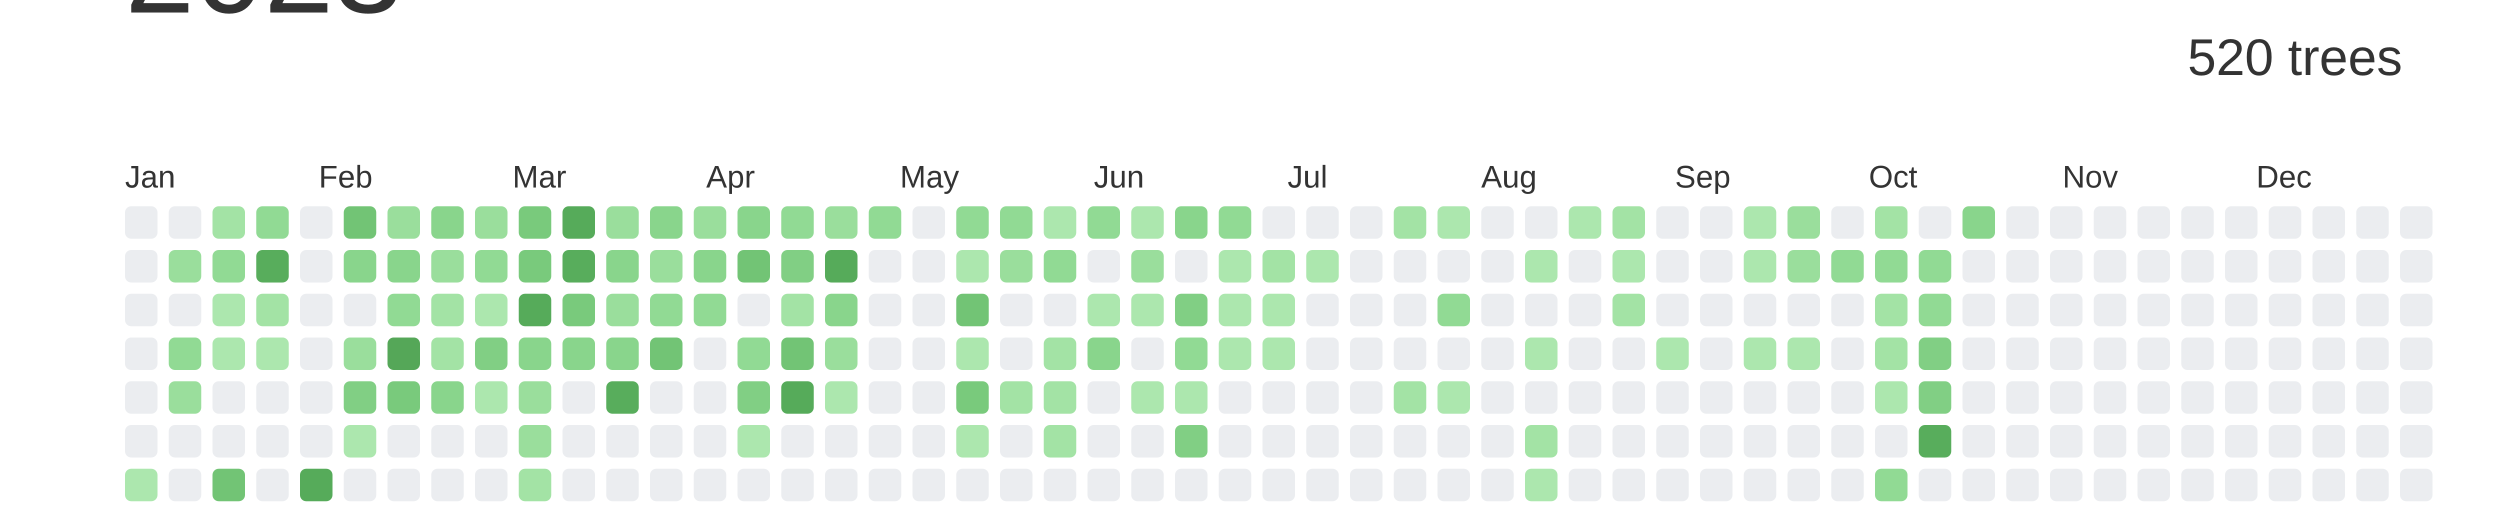
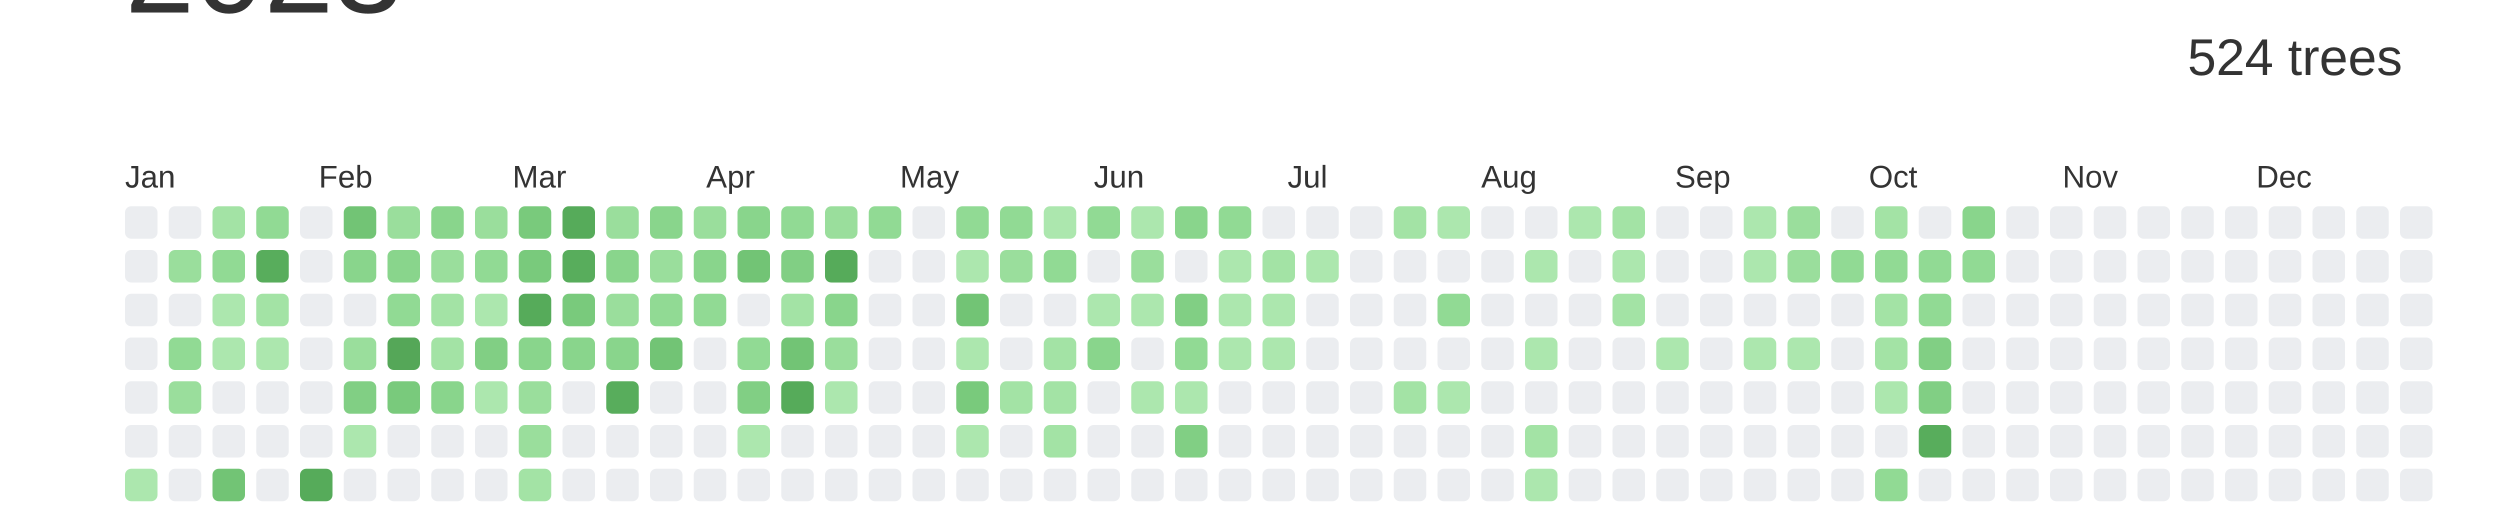
<svg xmlns="http://www.w3.org/2000/svg" baseProfile="full" height="42mm" version="1.1" viewBox="0,0,200,42" width="200mm">
  <defs />
  <rect fill="#ffffff" height="42" width="200" x="0" y="0" />
  <text alignment-baseline="hanging" fill="#333333" style="font-size:10.0px; font-family:Arial;" x="10" y="1">2023</text>
-   <text alignment-baseline="hanging" fill="#333333" style="font-size:4.125px; font-family:Arial;" x="175" y="6">520 trees</text>
+   <text alignment-baseline="hanging" fill="#333333" style="font-size:4.125px; font-family:Arial;" x="175" y="6">524 trees</text>
  <text fill="#333333" style="font-size:2.5px; font-family:Arial" x="10.0" y="15">Jan</text>
  <text fill="#333333" style="font-size:2.5px; font-family:Arial" x="25.5" y="15">Feb</text>
  <text fill="#333333" style="font-size:2.5px; font-family:Arial" x="41.0" y="15">Mar</text>
  <text fill="#333333" style="font-size:2.5px; font-family:Arial" x="56.5" y="15">Apr</text>
  <text fill="#333333" style="font-size:2.5px; font-family:Arial" x="72.0" y="15">May</text>
  <text fill="#333333" style="font-size:2.5px; font-family:Arial" x="87.5" y="15">Jun</text>
  <text fill="#333333" style="font-size:2.5px; font-family:Arial" x="103.0" y="15">Jul</text>
  <text fill="#333333" style="font-size:2.5px; font-family:Arial" x="118.5" y="15">Aug</text>
  <text fill="#333333" style="font-size:2.5px; font-family:Arial" x="134.0" y="15">Sep</text>
  <text fill="#333333" style="font-size:2.5px; font-family:Arial" x="149.5" y="15">Oct</text>
  <text fill="#333333" style="font-size:2.5px; font-family:Arial" x="165.0" y="15">Nov</text>
  <text fill="#333333" style="font-size:2.5px; font-family:Arial" x="180.5" y="15">Dec</text>
  <rect fill="#EBEDF0" height="2.6" rx="0.5" ry="0.5" width="2.6" x="10.0" y="16.5" />
  <rect fill="#EBEDF0" height="2.6" rx="0.5" ry="0.5" width="2.6" x="10.0" y="20.0" />
  <rect fill="#EBEDF0" height="2.6" rx="0.5" ry="0.5" width="2.6" x="10.0" y="23.5" />
  <rect fill="#EBEDF0" height="2.6" rx="0.5" ry="0.5" width="2.6" x="10.0" y="27.0" />
  <rect fill="#EBEDF0" height="2.6" rx="0.5" ry="0.5" width="2.6" x="10.0" y="30.5" />
  <rect fill="#EBEDF0" height="2.6" rx="0.5" ry="0.5" width="2.6" x="10.0" y="34.0" />
  <rect fill="#ace7ae" height="2.6" rx="0.5" ry="0.5" width="2.6" x="10.0" y="37.5" />
  <rect fill="#EBEDF0" height="2.6" rx="0.5" ry="0.5" width="2.6" x="13.5" y="16.5" />
  <rect fill="#9ade9c" height="2.6" rx="0.5" ry="0.5" width="2.6" x="13.5" y="20.0" />
  <rect fill="#EBEDF0" height="2.6" rx="0.5" ry="0.5" width="2.6" x="13.5" y="23.5" />
  <rect fill="#91da94" height="2.6" rx="0.5" ry="0.5" width="2.6" x="13.5" y="27.0" />
  <rect fill="#9ade9c" height="2.6" rx="0.5" ry="0.5" width="2.6" x="13.5" y="30.5" />
  <rect fill="#EBEDF0" height="2.6" rx="0.5" ry="0.5" width="2.6" x="13.5" y="34.0" />
  <rect fill="#EBEDF0" height="2.6" rx="0.5" ry="0.5" width="2.6" x="13.5" y="37.5" />
  <rect fill="#a3e3a5" height="2.6" rx="0.5" ry="0.5" width="2.6" x="17.0" y="16.5" />
  <rect fill="#91da94" height="2.6" rx="0.5" ry="0.5" width="2.6" x="17.0" y="20.0" />
  <rect fill="#ace7ae" height="2.6" rx="0.5" ry="0.5" width="2.6" x="17.0" y="23.5" />
  <rect fill="#ace7ae" height="2.6" rx="0.5" ry="0.5" width="2.6" x="17.0" y="27.0" />
  <rect fill="#EBEDF0" height="2.6" rx="0.5" ry="0.5" width="2.6" x="17.0" y="30.5" />
  <rect fill="#EBEDF0" height="2.6" rx="0.5" ry="0.5" width="2.6" x="17.0" y="34.0" />
  <rect fill="#72c475" height="2.6" rx="0.5" ry="0.5" width="2.6" x="17.0" y="37.5" />
  <rect fill="#91da94" height="2.6" rx="0.5" ry="0.5" width="2.6" x="20.5" y="16.5" />
  <rect fill="#58ad5c" height="2.6" rx="0.5" ry="0.5" width="2.6" x="20.5" y="20.0" />
  <rect fill="#a3e3a5" height="2.6" rx="0.5" ry="0.5" width="2.6" x="20.5" y="23.5" />
  <rect fill="#ace7ae" height="2.6" rx="0.5" ry="0.5" width="2.6" x="20.5" y="27.0" />
  <rect fill="#EBEDF0" height="2.6" rx="0.5" ry="0.5" width="2.6" x="20.5" y="30.5" />
  <rect fill="#EBEDF0" height="2.6" rx="0.5" ry="0.5" width="2.6" x="20.5" y="34.0" />
  <rect fill="#EBEDF0" height="2.6" rx="0.5" ry="0.5" width="2.6" x="20.5" y="37.5" />
  <rect fill="#EBEDF0" height="2.6" rx="0.5" ry="0.5" width="2.6" x="24.0" y="16.5" />
  <rect fill="#EBEDF0" height="2.6" rx="0.5" ry="0.5" width="2.6" x="24.0" y="20.0" />
  <rect fill="#EBEDF0" height="2.6" rx="0.5" ry="0.5" width="2.6" x="24.0" y="23.5" />
  <rect fill="#EBEDF0" height="2.6" rx="0.5" ry="0.5" width="2.6" x="24.0" y="27.0" />
  <rect fill="#EBEDF0" height="2.6" rx="0.5" ry="0.5" width="2.6" x="24.0" y="30.5" />
  <rect fill="#EBEDF0" height="2.6" rx="0.5" ry="0.5" width="2.6" x="24.0" y="34.0" />
  <rect fill="#56ab5a" height="2.6" rx="0.5" ry="0.5" width="2.6" x="24.0" y="37.5" />
  <rect fill="#72c475" height="2.6" rx="0.5" ry="0.5" width="2.6" x="27.5" y="16.5" />
  <rect fill="#89d58c" height="2.6" rx="0.5" ry="0.5" width="2.6" x="27.5" y="20.0" />
  <rect fill="#EBEDF0" height="2.6" rx="0.5" ry="0.5" width="2.6" x="27.5" y="23.5" />
  <rect fill="#9ade9c" height="2.6" rx="0.5" ry="0.5" width="2.6" x="27.5" y="27.0" />
  <rect fill="#81cf84" height="2.6" rx="0.5" ry="0.5" width="2.6" x="27.5" y="30.5" />
  <rect fill="#ace7ae" height="2.6" rx="0.5" ry="0.5" width="2.6" x="27.5" y="34.0" />
  <rect fill="#EBEDF0" height="2.6" rx="0.5" ry="0.5" width="2.6" x="27.5" y="37.5" />
  <rect fill="#9ade9c" height="2.6" rx="0.5" ry="0.5" width="2.6" x="31.0" y="16.5" />
  <rect fill="#89d58c" height="2.6" rx="0.5" ry="0.5" width="2.6" x="31.0" y="20.0" />
  <rect fill="#91da94" height="2.6" rx="0.5" ry="0.5" width="2.6" x="31.0" y="23.5" />
  <rect fill="#55a758" height="2.6" rx="0.5" ry="0.5" width="2.6" x="31.0" y="27.0" />
  <rect fill="#79ca7c" height="2.6" rx="0.5" ry="0.5" width="2.6" x="31.0" y="30.5" />
  <rect fill="#EBEDF0" height="2.6" rx="0.5" ry="0.5" width="2.6" x="31.0" y="34.0" />
  <rect fill="#EBEDF0" height="2.6" rx="0.5" ry="0.5" width="2.6" x="31.0" y="37.5" />
  <rect fill="#89d58c" height="2.6" rx="0.5" ry="0.5" width="2.6" x="34.5" y="16.5" />
  <rect fill="#9ade9c" height="2.6" rx="0.5" ry="0.5" width="2.6" x="34.5" y="20.0" />
  <rect fill="#a3e3a5" height="2.6" rx="0.5" ry="0.5" width="2.6" x="34.5" y="23.5" />
  <rect fill="#a3e3a5" height="2.6" rx="0.5" ry="0.5" width="2.6" x="34.5" y="27.0" />
  <rect fill="#89d58c" height="2.6" rx="0.5" ry="0.5" width="2.6" x="34.5" y="30.5" />
  <rect fill="#EBEDF0" height="2.6" rx="0.5" ry="0.5" width="2.6" x="34.5" y="34.0" />
  <rect fill="#EBEDF0" height="2.6" rx="0.5" ry="0.5" width="2.6" x="34.5" y="37.5" />
  <rect fill="#9ade9c" height="2.6" rx="0.5" ry="0.5" width="2.6" x="38.0" y="16.5" />
  <rect fill="#91da94" height="2.6" rx="0.5" ry="0.5" width="2.6" x="38.0" y="20.0" />
  <rect fill="#ace7ae" height="2.6" rx="0.5" ry="0.5" width="2.6" x="38.0" y="23.5" />
  <rect fill="#81cf84" height="2.6" rx="0.5" ry="0.5" width="2.6" x="38.0" y="27.0" />
  <rect fill="#ace7ae" height="2.6" rx="0.5" ry="0.5" width="2.6" x="38.0" y="30.5" />
  <rect fill="#EBEDF0" height="2.6" rx="0.5" ry="0.5" width="2.6" x="38.0" y="34.0" />
  <rect fill="#EBEDF0" height="2.6" rx="0.5" ry="0.5" width="2.6" x="38.0" y="37.5" />
  <rect fill="#79ca7c" height="2.6" rx="0.5" ry="0.5" width="2.6" x="41.5" y="16.5" />
  <rect fill="#79ca7c" height="2.6" rx="0.5" ry="0.5" width="2.6" x="41.5" y="20.0" />
  <rect fill="#56ab5a" height="2.6" rx="0.5" ry="0.5" width="2.6" x="41.5" y="23.5" />
  <rect fill="#89d58c" height="2.6" rx="0.5" ry="0.5" width="2.6" x="41.5" y="27.0" />
  <rect fill="#9ade9c" height="2.6" rx="0.5" ry="0.5" width="2.6" x="41.5" y="30.5" />
  <rect fill="#9ade9c" height="2.6" rx="0.5" ry="0.5" width="2.6" x="41.5" y="34.0" />
  <rect fill="#a3e3a5" height="2.6" rx="0.5" ry="0.5" width="2.6" x="41.5" y="37.5" />
  <rect fill="#56ab5a" height="2.6" rx="0.5" ry="0.5" width="2.6" x="45.0" y="16.5" />
  <rect fill="#58ad5c" height="2.6" rx="0.5" ry="0.5" width="2.6" x="45.0" y="20.0" />
  <rect fill="#79ca7c" height="2.6" rx="0.5" ry="0.5" width="2.6" x="45.0" y="23.5" />
  <rect fill="#89d58c" height="2.6" rx="0.5" ry="0.5" width="2.6" x="45.0" y="27.0" />
  <rect fill="#EBEDF0" height="2.6" rx="0.5" ry="0.5" width="2.6" x="45.0" y="30.5" />
  <rect fill="#EBEDF0" height="2.6" rx="0.5" ry="0.5" width="2.6" x="45.0" y="34.0" />
  <rect fill="#EBEDF0" height="2.6" rx="0.5" ry="0.5" width="2.6" x="45.0" y="37.5" />
  <rect fill="#9ade9c" height="2.6" rx="0.5" ry="0.5" width="2.6" x="48.5" y="16.5" />
  <rect fill="#89d58c" height="2.6" rx="0.5" ry="0.5" width="2.6" x="48.5" y="20.0" />
  <rect fill="#9ade9c" height="2.6" rx="0.5" ry="0.5" width="2.6" x="48.5" y="23.5" />
  <rect fill="#89d58c" height="2.6" rx="0.5" ry="0.5" width="2.6" x="48.5" y="27.0" />
  <rect fill="#58ad5c" height="2.6" rx="0.5" ry="0.5" width="2.6" x="48.5" y="30.5" />
  <rect fill="#EBEDF0" height="2.6" rx="0.5" ry="0.5" width="2.6" x="48.5" y="34.0" />
  <rect fill="#EBEDF0" height="2.6" rx="0.5" ry="0.5" width="2.6" x="48.5" y="37.5" />
  <rect fill="#89d58c" height="2.6" rx="0.5" ry="0.5" width="2.6" x="52.0" y="16.5" />
  <rect fill="#9ade9c" height="2.6" rx="0.5" ry="0.5" width="2.6" x="52.0" y="20.0" />
  <rect fill="#91da94" height="2.6" rx="0.5" ry="0.5" width="2.6" x="52.0" y="23.5" />
  <rect fill="#72c475" height="2.6" rx="0.5" ry="0.5" width="2.6" x="52.0" y="27.0" />
  <rect fill="#EBEDF0" height="2.6" rx="0.5" ry="0.5" width="2.6" x="52.0" y="30.5" />
  <rect fill="#EBEDF0" height="2.6" rx="0.5" ry="0.5" width="2.6" x="52.0" y="34.0" />
  <rect fill="#EBEDF0" height="2.6" rx="0.5" ry="0.5" width="2.6" x="52.0" y="37.5" />
  <rect fill="#9ade9c" height="2.6" rx="0.5" ry="0.5" width="2.6" x="55.5" y="16.5" />
  <rect fill="#89d58c" height="2.6" rx="0.5" ry="0.5" width="2.6" x="55.5" y="20.0" />
  <rect fill="#91da94" height="2.6" rx="0.5" ry="0.5" width="2.6" x="55.5" y="23.5" />
  <rect fill="#EBEDF0" height="2.6" rx="0.5" ry="0.5" width="2.6" x="55.5" y="27.0" />
  <rect fill="#EBEDF0" height="2.6" rx="0.5" ry="0.5" width="2.6" x="55.5" y="30.5" />
  <rect fill="#EBEDF0" height="2.6" rx="0.5" ry="0.5" width="2.6" x="55.5" y="34.0" />
  <rect fill="#EBEDF0" height="2.6" rx="0.5" ry="0.5" width="2.6" x="55.5" y="37.5" />
  <rect fill="#89d58c" height="2.6" rx="0.5" ry="0.5" width="2.6" x="59.0" y="16.5" />
  <rect fill="#72c475" height="2.6" rx="0.5" ry="0.5" width="2.6" x="59.0" y="20.0" />
  <rect fill="#EBEDF0" height="2.6" rx="0.5" ry="0.5" width="2.6" x="59.0" y="23.5" />
  <rect fill="#91da94" height="2.6" rx="0.5" ry="0.5" width="2.6" x="59.0" y="27.0" />
  <rect fill="#81cf84" height="2.6" rx="0.5" ry="0.5" width="2.6" x="59.0" y="30.5" />
  <rect fill="#ace7ae" height="2.6" rx="0.5" ry="0.5" width="2.6" x="59.0" y="34.0" />
  <rect fill="#EBEDF0" height="2.6" rx="0.5" ry="0.5" width="2.6" x="59.0" y="37.5" />
  <rect fill="#91da94" height="2.6" rx="0.5" ry="0.5" width="2.6" x="62.5" y="16.5" />
  <rect fill="#81cf84" height="2.6" rx="0.5" ry="0.5" width="2.6" x="62.5" y="20.0" />
  <rect fill="#a3e3a5" height="2.6" rx="0.5" ry="0.5" width="2.6" x="62.5" y="23.5" />
  <rect fill="#72c475" height="2.6" rx="0.5" ry="0.5" width="2.6" x="62.5" y="27.0" />
  <rect fill="#56ab5a" height="2.6" rx="0.5" ry="0.5" width="2.6" x="62.5" y="30.5" />
  <rect fill="#EBEDF0" height="2.6" rx="0.5" ry="0.5" width="2.6" x="62.5" y="34.0" />
  <rect fill="#EBEDF0" height="2.6" rx="0.5" ry="0.5" width="2.6" x="62.5" y="37.5" />
  <rect fill="#9ade9c" height="2.6" rx="0.5" ry="0.5" width="2.6" x="66.0" y="16.5" />
  <rect fill="#56ab5a" height="2.6" rx="0.5" ry="0.5" width="2.6" x="66.0" y="20.0" />
  <rect fill="#89d58c" height="2.6" rx="0.5" ry="0.5" width="2.6" x="66.0" y="23.5" />
  <rect fill="#9ade9c" height="2.6" rx="0.5" ry="0.5" width="2.6" x="66.0" y="27.0" />
  <rect fill="#ace7ae" height="2.6" rx="0.5" ry="0.5" width="2.6" x="66.0" y="30.5" />
  <rect fill="#EBEDF0" height="2.6" rx="0.5" ry="0.5" width="2.6" x="66.0" y="34.0" />
  <rect fill="#EBEDF0" height="2.6" rx="0.5" ry="0.5" width="2.6" x="66.0" y="37.5" />
  <rect fill="#91da94" height="2.6" rx="0.5" ry="0.5" width="2.6" x="69.5" y="16.5" />
  <rect fill="#EBEDF0" height="2.6" rx="0.5" ry="0.5" width="2.6" x="69.5" y="20.0" />
  <rect fill="#EBEDF0" height="2.6" rx="0.5" ry="0.5" width="2.6" x="69.5" y="23.5" />
  <rect fill="#EBEDF0" height="2.6" rx="0.5" ry="0.5" width="2.6" x="69.5" y="27.0" />
  <rect fill="#EBEDF0" height="2.6" rx="0.5" ry="0.5" width="2.6" x="69.5" y="30.5" />
  <rect fill="#EBEDF0" height="2.6" rx="0.5" ry="0.5" width="2.6" x="69.5" y="34.0" />
  <rect fill="#EBEDF0" height="2.6" rx="0.5" ry="0.5" width="2.6" x="69.5" y="37.5" />
  <rect fill="#EBEDF0" height="2.6" rx="0.5" ry="0.5" width="2.6" x="73.0" y="16.5" />
  <rect fill="#EBEDF0" height="2.6" rx="0.5" ry="0.5" width="2.6" x="73.0" y="20.0" />
  <rect fill="#EBEDF0" height="2.6" rx="0.5" ry="0.5" width="2.6" x="73.0" y="23.5" />
  <rect fill="#EBEDF0" height="2.6" rx="0.5" ry="0.5" width="2.6" x="73.0" y="27.0" />
  <rect fill="#EBEDF0" height="2.6" rx="0.5" ry="0.5" width="2.6" x="73.0" y="30.5" />
  <rect fill="#EBEDF0" height="2.6" rx="0.5" ry="0.5" width="2.6" x="73.0" y="34.0" />
  <rect fill="#EBEDF0" height="2.6" rx="0.5" ry="0.5" width="2.6" x="73.0" y="37.5" />
  <rect fill="#91da94" height="2.6" rx="0.5" ry="0.5" width="2.6" x="76.5" y="16.5" />
  <rect fill="#ace7ae" height="2.6" rx="0.5" ry="0.5" width="2.6" x="76.5" y="20.0" />
  <rect fill="#72c475" height="2.6" rx="0.5" ry="0.5" width="2.6" x="76.5" y="23.5" />
  <rect fill="#ace7ae" height="2.6" rx="0.5" ry="0.5" width="2.6" x="76.5" y="27.0" />
  <rect fill="#79ca7c" height="2.6" rx="0.5" ry="0.5" width="2.6" x="76.5" y="30.5" />
  <rect fill="#ace7ae" height="2.6" rx="0.5" ry="0.5" width="2.6" x="76.5" y="34.0" />
  <rect fill="#EBEDF0" height="2.6" rx="0.5" ry="0.5" width="2.6" x="76.5" y="37.5" />
  <rect fill="#91da94" height="2.6" rx="0.5" ry="0.5" width="2.6" x="80.0" y="16.5" />
  <rect fill="#9ade9c" height="2.6" rx="0.5" ry="0.5" width="2.6" x="80.0" y="20.0" />
  <rect fill="#EBEDF0" height="2.6" rx="0.5" ry="0.5" width="2.6" x="80.0" y="23.5" />
  <rect fill="#EBEDF0" height="2.6" rx="0.5" ry="0.5" width="2.6" x="80.0" y="27.0" />
  <rect fill="#a3e3a5" height="2.6" rx="0.5" ry="0.5" width="2.6" x="80.0" y="30.5" />
  <rect fill="#EBEDF0" height="2.6" rx="0.5" ry="0.5" width="2.6" x="80.0" y="34.0" />
  <rect fill="#EBEDF0" height="2.6" rx="0.5" ry="0.5" width="2.6" x="80.0" y="37.5" />
  <rect fill="#ace7ae" height="2.6" rx="0.5" ry="0.5" width="2.6" x="83.5" y="16.5" />
  <rect fill="#91da94" height="2.6" rx="0.5" ry="0.5" width="2.6" x="83.5" y="20.0" />
  <rect fill="#EBEDF0" height="2.6" rx="0.5" ry="0.5" width="2.6" x="83.5" y="23.5" />
  <rect fill="#a3e3a5" height="2.6" rx="0.5" ry="0.5" width="2.6" x="83.5" y="27.0" />
  <rect fill="#a3e3a5" height="2.6" rx="0.5" ry="0.5" width="2.6" x="83.5" y="30.5" />
  <rect fill="#a3e3a5" height="2.6" rx="0.5" ry="0.5" width="2.6" x="83.5" y="34.0" />
  <rect fill="#EBEDF0" height="2.6" rx="0.5" ry="0.5" width="2.6" x="83.5" y="37.5" />
  <rect fill="#91da94" height="2.6" rx="0.5" ry="0.5" width="2.6" x="87.0" y="16.5" />
  <rect fill="#EBEDF0" height="2.6" rx="0.5" ry="0.5" width="2.6" x="87.0" y="20.0" />
  <rect fill="#ace7ae" height="2.6" rx="0.5" ry="0.5" width="2.6" x="87.0" y="23.5" />
  <rect fill="#89d58c" height="2.6" rx="0.5" ry="0.5" width="2.6" x="87.0" y="27.0" />
  <rect fill="#EBEDF0" height="2.6" rx="0.5" ry="0.5" width="2.6" x="87.0" y="30.5" />
  <rect fill="#EBEDF0" height="2.6" rx="0.5" ry="0.5" width="2.6" x="87.0" y="34.0" />
  <rect fill="#EBEDF0" height="2.6" rx="0.5" ry="0.5" width="2.6" x="87.0" y="37.5" />
  <rect fill="#ace7ae" height="2.6" rx="0.5" ry="0.5" width="2.6" x="90.5" y="16.5" />
  <rect fill="#9ade9c" height="2.6" rx="0.5" ry="0.5" width="2.6" x="90.5" y="20.0" />
  <rect fill="#ace7ae" height="2.6" rx="0.5" ry="0.5" width="2.6" x="90.5" y="23.5" />
  <rect fill="#EBEDF0" height="2.6" rx="0.5" ry="0.5" width="2.6" x="90.5" y="27.0" />
  <rect fill="#ace7ae" height="2.6" rx="0.5" ry="0.5" width="2.6" x="90.5" y="30.5" />
  <rect fill="#EBEDF0" height="2.6" rx="0.5" ry="0.5" width="2.6" x="90.5" y="34.0" />
  <rect fill="#EBEDF0" height="2.6" rx="0.5" ry="0.5" width="2.6" x="90.5" y="37.5" />
  <rect fill="#89d58c" height="2.6" rx="0.5" ry="0.5" width="2.6" x="94.0" y="16.5" />
  <rect fill="#EBEDF0" height="2.6" rx="0.5" ry="0.5" width="2.6" x="94.0" y="20.0" />
  <rect fill="#81cf84" height="2.6" rx="0.5" ry="0.5" width="2.6" x="94.0" y="23.5" />
  <rect fill="#91da94" height="2.6" rx="0.5" ry="0.5" width="2.6" x="94.0" y="27.0" />
  <rect fill="#ace7ae" height="2.6" rx="0.5" ry="0.5" width="2.6" x="94.0" y="30.5" />
  <rect fill="#81cf84" height="2.6" rx="0.5" ry="0.5" width="2.6" x="94.0" y="34.0" />
  <rect fill="#EBEDF0" height="2.6" rx="0.5" ry="0.5" width="2.6" x="94.0" y="37.5" />
  <rect fill="#91da94" height="2.6" rx="0.5" ry="0.5" width="2.6" x="97.5" y="16.5" />
  <rect fill="#ace7ae" height="2.6" rx="0.5" ry="0.5" width="2.6" x="97.5" y="20.0" />
  <rect fill="#ace7ae" height="2.6" rx="0.5" ry="0.5" width="2.6" x="97.5" y="23.5" />
  <rect fill="#ace7ae" height="2.6" rx="0.5" ry="0.5" width="2.6" x="97.5" y="27.0" />
  <rect fill="#EBEDF0" height="2.6" rx="0.5" ry="0.5" width="2.6" x="97.5" y="30.5" />
  <rect fill="#EBEDF0" height="2.6" rx="0.5" ry="0.5" width="2.6" x="97.5" y="34.0" />
  <rect fill="#EBEDF0" height="2.6" rx="0.5" ry="0.5" width="2.6" x="97.5" y="37.5" />
  <rect fill="#EBEDF0" height="2.6" rx="0.5" ry="0.5" width="2.6" x="101.0" y="16.5" />
  <rect fill="#a3e3a5" height="2.6" rx="0.5" ry="0.5" width="2.6" x="101.0" y="20.0" />
  <rect fill="#ace7ae" height="2.6" rx="0.5" ry="0.5" width="2.6" x="101.0" y="23.5" />
  <rect fill="#ace7ae" height="2.6" rx="0.5" ry="0.5" width="2.6" x="101.0" y="27.0" />
  <rect fill="#EBEDF0" height="2.6" rx="0.5" ry="0.5" width="2.6" x="101.0" y="30.5" />
  <rect fill="#EBEDF0" height="2.6" rx="0.5" ry="0.5" width="2.6" x="101.0" y="34.0" />
  <rect fill="#EBEDF0" height="2.6" rx="0.5" ry="0.5" width="2.6" x="101.0" y="37.5" />
  <rect fill="#EBEDF0" height="2.6" rx="0.5" ry="0.5" width="2.6" x="104.5" y="16.5" />
  <rect fill="#ace7ae" height="2.6" rx="0.5" ry="0.5" width="2.6" x="104.5" y="20.0" />
  <rect fill="#EBEDF0" height="2.6" rx="0.5" ry="0.5" width="2.6" x="104.5" y="23.5" />
  <rect fill="#EBEDF0" height="2.6" rx="0.5" ry="0.5" width="2.6" x="104.5" y="27.0" />
  <rect fill="#EBEDF0" height="2.6" rx="0.5" ry="0.5" width="2.6" x="104.5" y="30.5" />
  <rect fill="#EBEDF0" height="2.6" rx="0.5" ry="0.5" width="2.6" x="104.5" y="34.0" />
  <rect fill="#EBEDF0" height="2.6" rx="0.5" ry="0.5" width="2.6" x="104.5" y="37.5" />
  <rect fill="#EBEDF0" height="2.6" rx="0.5" ry="0.5" width="2.6" x="108.0" y="16.5" />
  <rect fill="#EBEDF0" height="2.6" rx="0.5" ry="0.5" width="2.6" x="108.0" y="20.0" />
  <rect fill="#EBEDF0" height="2.6" rx="0.5" ry="0.5" width="2.6" x="108.0" y="23.5" />
  <rect fill="#EBEDF0" height="2.6" rx="0.5" ry="0.5" width="2.6" x="108.0" y="27.0" />
  <rect fill="#EBEDF0" height="2.6" rx="0.5" ry="0.5" width="2.6" x="108.0" y="30.5" />
  <rect fill="#EBEDF0" height="2.6" rx="0.5" ry="0.5" width="2.6" x="108.0" y="34.0" />
  <rect fill="#EBEDF0" height="2.6" rx="0.5" ry="0.5" width="2.6" x="108.0" y="37.5" />
  <rect fill="#a3e3a5" height="2.6" rx="0.5" ry="0.5" width="2.6" x="111.5" y="16.5" />
  <rect fill="#EBEDF0" height="2.6" rx="0.5" ry="0.5" width="2.6" x="111.5" y="20.0" />
  <rect fill="#EBEDF0" height="2.6" rx="0.5" ry="0.5" width="2.6" x="111.5" y="23.5" />
  <rect fill="#EBEDF0" height="2.6" rx="0.5" ry="0.5" width="2.6" x="111.5" y="27.0" />
  <rect fill="#a3e3a5" height="2.6" rx="0.5" ry="0.5" width="2.6" x="111.5" y="30.5" />
  <rect fill="#EBEDF0" height="2.6" rx="0.5" ry="0.5" width="2.6" x="111.5" y="34.0" />
  <rect fill="#EBEDF0" height="2.6" rx="0.5" ry="0.5" width="2.6" x="111.5" y="37.5" />
  <rect fill="#ace7ae" height="2.6" rx="0.5" ry="0.5" width="2.6" x="115.0" y="16.5" />
  <rect fill="#EBEDF0" height="2.6" rx="0.5" ry="0.5" width="2.6" x="115.0" y="20.0" />
  <rect fill="#91da94" height="2.6" rx="0.5" ry="0.5" width="2.6" x="115.0" y="23.5" />
  <rect fill="#EBEDF0" height="2.6" rx="0.5" ry="0.5" width="2.6" x="115.0" y="27.0" />
  <rect fill="#ace7ae" height="2.6" rx="0.5" ry="0.5" width="2.6" x="115.0" y="30.5" />
  <rect fill="#EBEDF0" height="2.6" rx="0.5" ry="0.5" width="2.6" x="115.0" y="34.0" />
  <rect fill="#EBEDF0" height="2.6" rx="0.5" ry="0.5" width="2.6" x="115.0" y="37.5" />
  <rect fill="#EBEDF0" height="2.6" rx="0.5" ry="0.5" width="2.6" x="118.5" y="16.5" />
  <rect fill="#EBEDF0" height="2.6" rx="0.5" ry="0.5" width="2.6" x="118.5" y="20.0" />
  <rect fill="#EBEDF0" height="2.6" rx="0.5" ry="0.5" width="2.6" x="118.5" y="23.5" />
  <rect fill="#EBEDF0" height="2.6" rx="0.5" ry="0.5" width="2.6" x="118.5" y="27.0" />
  <rect fill="#EBEDF0" height="2.6" rx="0.5" ry="0.5" width="2.6" x="118.5" y="30.5" />
  <rect fill="#EBEDF0" height="2.6" rx="0.5" ry="0.5" width="2.6" x="118.5" y="34.0" />
  <rect fill="#EBEDF0" height="2.6" rx="0.5" ry="0.5" width="2.6" x="118.5" y="37.5" />
  <rect fill="#EBEDF0" height="2.6" rx="0.5" ry="0.5" width="2.6" x="122.0" y="16.5" />
  <rect fill="#ace7ae" height="2.6" rx="0.5" ry="0.5" width="2.6" x="122.0" y="20.0" />
  <rect fill="#EBEDF0" height="2.6" rx="0.5" ry="0.5" width="2.6" x="122.0" y="23.5" />
  <rect fill="#ace7ae" height="2.6" rx="0.5" ry="0.5" width="2.6" x="122.0" y="27.0" />
  <rect fill="#EBEDF0" height="2.6" rx="0.5" ry="0.5" width="2.6" x="122.0" y="30.5" />
  <rect fill="#a3e3a5" height="2.6" rx="0.5" ry="0.5" width="2.6" x="122.0" y="34.0" />
  <rect fill="#ace7ae" height="2.6" rx="0.5" ry="0.5" width="2.6" x="122.0" y="37.5" />
  <rect fill="#ace7ae" height="2.6" rx="0.5" ry="0.5" width="2.6" x="125.5" y="16.5" />
  <rect fill="#EBEDF0" height="2.6" rx="0.5" ry="0.5" width="2.6" x="125.5" y="20.0" />
  <rect fill="#EBEDF0" height="2.6" rx="0.5" ry="0.5" width="2.6" x="125.5" y="23.5" />
  <rect fill="#EBEDF0" height="2.6" rx="0.5" ry="0.5" width="2.6" x="125.5" y="27.0" />
  <rect fill="#EBEDF0" height="2.6" rx="0.5" ry="0.5" width="2.6" x="125.5" y="30.5" />
  <rect fill="#EBEDF0" height="2.6" rx="0.5" ry="0.5" width="2.6" x="125.5" y="34.0" />
  <rect fill="#EBEDF0" height="2.6" rx="0.5" ry="0.5" width="2.6" x="125.5" y="37.5" />
  <rect fill="#a3e3a5" height="2.6" rx="0.5" ry="0.5" width="2.6" x="129.0" y="16.5" />
  <rect fill="#ace7ae" height="2.6" rx="0.5" ry="0.5" width="2.6" x="129.0" y="20.0" />
  <rect fill="#a3e3a5" height="2.6" rx="0.5" ry="0.5" width="2.6" x="129.0" y="23.5" />
  <rect fill="#EBEDF0" height="2.6" rx="0.5" ry="0.5" width="2.6" x="129.0" y="27.0" />
  <rect fill="#EBEDF0" height="2.6" rx="0.5" ry="0.5" width="2.6" x="129.0" y="30.5" />
  <rect fill="#EBEDF0" height="2.6" rx="0.5" ry="0.5" width="2.6" x="129.0" y="34.0" />
  <rect fill="#EBEDF0" height="2.6" rx="0.5" ry="0.5" width="2.6" x="129.0" y="37.5" />
  <rect fill="#EBEDF0" height="2.6" rx="0.5" ry="0.5" width="2.6" x="132.5" y="16.5" />
  <rect fill="#EBEDF0" height="2.6" rx="0.5" ry="0.5" width="2.6" x="132.5" y="20.0" />
  <rect fill="#EBEDF0" height="2.6" rx="0.5" ry="0.5" width="2.6" x="132.5" y="23.5" />
  <rect fill="#ace7ae" height="2.6" rx="0.5" ry="0.5" width="2.6" x="132.5" y="27.0" />
  <rect fill="#EBEDF0" height="2.6" rx="0.5" ry="0.5" width="2.6" x="132.5" y="30.5" />
  <rect fill="#EBEDF0" height="2.6" rx="0.5" ry="0.5" width="2.6" x="132.5" y="34.0" />
  <rect fill="#EBEDF0" height="2.6" rx="0.5" ry="0.5" width="2.6" x="132.5" y="37.5" />
  <rect fill="#EBEDF0" height="2.6" rx="0.5" ry="0.5" width="2.6" x="136.0" y="16.5" />
  <rect fill="#EBEDF0" height="2.6" rx="0.5" ry="0.5" width="2.6" x="136.0" y="20.0" />
  <rect fill="#EBEDF0" height="2.6" rx="0.5" ry="0.5" width="2.6" x="136.0" y="23.5" />
  <rect fill="#EBEDF0" height="2.6" rx="0.5" ry="0.5" width="2.6" x="136.0" y="27.0" />
  <rect fill="#EBEDF0" height="2.6" rx="0.5" ry="0.5" width="2.6" x="136.0" y="30.5" />
  <rect fill="#EBEDF0" height="2.6" rx="0.5" ry="0.5" width="2.6" x="136.0" y="34.0" />
  <rect fill="#EBEDF0" height="2.6" rx="0.5" ry="0.5" width="2.6" x="136.0" y="37.5" />
  <rect fill="#ace7ae" height="2.6" rx="0.5" ry="0.5" width="2.6" x="139.5" y="16.5" />
  <rect fill="#ace7ae" height="2.6" rx="0.5" ry="0.5" width="2.6" x="139.5" y="20.0" />
  <rect fill="#EBEDF0" height="2.6" rx="0.5" ry="0.5" width="2.6" x="139.5" y="23.5" />
  <rect fill="#ace7ae" height="2.6" rx="0.5" ry="0.5" width="2.6" x="139.5" y="27.0" />
  <rect fill="#EBEDF0" height="2.6" rx="0.5" ry="0.5" width="2.6" x="139.5" y="30.5" />
  <rect fill="#EBEDF0" height="2.6" rx="0.5" ry="0.5" width="2.6" x="139.5" y="34.0" />
  <rect fill="#EBEDF0" height="2.6" rx="0.5" ry="0.5" width="2.6" x="139.5" y="37.5" />
  <rect fill="#9ade9c" height="2.6" rx="0.5" ry="0.5" width="2.6" x="143.0" y="16.5" />
  <rect fill="#9ade9c" height="2.6" rx="0.5" ry="0.5" width="2.6" x="143.0" y="20.0" />
  <rect fill="#EBEDF0" height="2.6" rx="0.5" ry="0.5" width="2.6" x="143.0" y="23.5" />
  <rect fill="#ace7ae" height="2.6" rx="0.5" ry="0.5" width="2.6" x="143.0" y="27.0" />
  <rect fill="#EBEDF0" height="2.6" rx="0.5" ry="0.5" width="2.6" x="143.0" y="30.5" />
  <rect fill="#EBEDF0" height="2.6" rx="0.5" ry="0.5" width="2.6" x="143.0" y="34.0" />
  <rect fill="#EBEDF0" height="2.6" rx="0.5" ry="0.5" width="2.6" x="143.0" y="37.5" />
  <rect fill="#EBEDF0" height="2.6" rx="0.5" ry="0.5" width="2.6" x="146.5" y="16.5" />
  <rect fill="#91da94" height="2.6" rx="0.5" ry="0.5" width="2.6" x="146.5" y="20.0" />
  <rect fill="#EBEDF0" height="2.6" rx="0.5" ry="0.5" width="2.6" x="146.5" y="23.5" />
  <rect fill="#EBEDF0" height="2.6" rx="0.5" ry="0.5" width="2.6" x="146.5" y="27.0" />
  <rect fill="#EBEDF0" height="2.6" rx="0.5" ry="0.5" width="2.6" x="146.5" y="30.5" />
  <rect fill="#EBEDF0" height="2.6" rx="0.5" ry="0.5" width="2.6" x="146.5" y="34.0" />
  <rect fill="#EBEDF0" height="2.6" rx="0.5" ry="0.5" width="2.6" x="146.5" y="37.5" />
  <rect fill="#a3e3a5" height="2.6" rx="0.5" ry="0.5" width="2.6" x="150.0" y="16.5" />
  <rect fill="#91da94" height="2.6" rx="0.5" ry="0.5" width="2.6" x="150.0" y="20.0" />
  <rect fill="#a3e3a5" height="2.6" rx="0.5" ry="0.5" width="2.6" x="150.0" y="23.5" />
  <rect fill="#a3e3a5" height="2.6" rx="0.5" ry="0.5" width="2.6" x="150.0" y="27.0" />
  <rect fill="#ace7ae" height="2.6" rx="0.5" ry="0.5" width="2.6" x="150.0" y="30.5" />
  <rect fill="#EBEDF0" height="2.6" rx="0.5" ry="0.5" width="2.6" x="150.0" y="34.0" />
  <rect fill="#91da94" height="2.6" rx="0.5" ry="0.5" width="2.6" x="150.0" y="37.5" />
  <rect fill="#EBEDF0" height="2.6" rx="0.5" ry="0.5" width="2.6" x="153.5" y="16.5" />
  <rect fill="#91da94" height="2.6" rx="0.5" ry="0.5" width="2.6" x="153.5" y="20.0" />
  <rect fill="#91da94" height="2.6" rx="0.5" ry="0.5" width="2.6" x="153.5" y="23.5" />
  <rect fill="#81cf84" height="2.6" rx="0.5" ry="0.5" width="2.6" x="153.5" y="27.0" />
  <rect fill="#81cf84" height="2.6" rx="0.5" ry="0.5" width="2.6" x="153.5" y="30.5" />
  <rect fill="#58ad5c" height="2.6" rx="0.5" ry="0.5" width="2.6" x="153.5" y="34.0" />
  <rect fill="#EBEDF0" height="2.6" rx="0.5" ry="0.5" width="2.6" x="153.5" y="37.5" />
  <rect fill="#89d58c" height="2.6" rx="0.5" ry="0.5" width="2.6" x="157.0" y="16.5" />
-   <rect fill="#EBEDF0" height="2.6" rx="0.5" ry="0.5" width="2.6" x="157.0" y="20.0" />
+   <rect fill="#91da94" height="2.6" rx="0.5" ry="0.5" width="2.6" x="157.0" y="20.0" />
  <rect fill="#EBEDF0" height="2.6" rx="0.5" ry="0.5" width="2.6" x="157.0" y="23.5" />
  <rect fill="#EBEDF0" height="2.6" rx="0.5" ry="0.5" width="2.6" x="157.0" y="27.0" />
  <rect fill="#EBEDF0" height="2.6" rx="0.5" ry="0.5" width="2.6" x="157.0" y="30.5" />
  <rect fill="#EBEDF0" height="2.6" rx="0.5" ry="0.5" width="2.6" x="157.0" y="34.0" />
  <rect fill="#EBEDF0" height="2.6" rx="0.5" ry="0.5" width="2.6" x="157.0" y="37.5" />
  <rect fill="#EBEDF0" height="2.6" rx="0.5" ry="0.5" width="2.6" x="160.5" y="16.5" />
  <rect fill="#EBEDF0" height="2.6" rx="0.5" ry="0.5" width="2.6" x="160.5" y="20.0" />
  <rect fill="#EBEDF0" height="2.6" rx="0.5" ry="0.5" width="2.6" x="160.5" y="23.5" />
  <rect fill="#EBEDF0" height="2.6" rx="0.5" ry="0.5" width="2.6" x="160.5" y="27.0" />
  <rect fill="#EBEDF0" height="2.6" rx="0.5" ry="0.5" width="2.6" x="160.5" y="30.5" />
  <rect fill="#EBEDF0" height="2.6" rx="0.5" ry="0.5" width="2.6" x="160.5" y="34.0" />
  <rect fill="#EBEDF0" height="2.6" rx="0.5" ry="0.5" width="2.6" x="160.5" y="37.5" />
  <rect fill="#EBEDF0" height="2.6" rx="0.5" ry="0.5" width="2.6" x="164.0" y="16.5" />
  <rect fill="#EBEDF0" height="2.6" rx="0.5" ry="0.5" width="2.6" x="164.0" y="20.0" />
  <rect fill="#EBEDF0" height="2.6" rx="0.5" ry="0.5" width="2.6" x="164.0" y="23.5" />
  <rect fill="#EBEDF0" height="2.6" rx="0.5" ry="0.5" width="2.6" x="164.0" y="27.0" />
  <rect fill="#EBEDF0" height="2.6" rx="0.5" ry="0.5" width="2.6" x="164.0" y="30.5" />
  <rect fill="#EBEDF0" height="2.6" rx="0.5" ry="0.5" width="2.6" x="164.0" y="34.0" />
  <rect fill="#EBEDF0" height="2.6" rx="0.5" ry="0.5" width="2.6" x="164.0" y="37.5" />
  <rect fill="#EBEDF0" height="2.6" rx="0.5" ry="0.5" width="2.6" x="167.5" y="16.5" />
  <rect fill="#EBEDF0" height="2.6" rx="0.5" ry="0.5" width="2.6" x="167.5" y="20.0" />
  <rect fill="#EBEDF0" height="2.6" rx="0.5" ry="0.5" width="2.6" x="167.5" y="23.5" />
  <rect fill="#EBEDF0" height="2.6" rx="0.5" ry="0.5" width="2.6" x="167.5" y="27.0" />
  <rect fill="#EBEDF0" height="2.6" rx="0.5" ry="0.5" width="2.6" x="167.5" y="30.5" />
  <rect fill="#EBEDF0" height="2.6" rx="0.5" ry="0.5" width="2.6" x="167.5" y="34.0" />
  <rect fill="#EBEDF0" height="2.6" rx="0.5" ry="0.5" width="2.6" x="167.5" y="37.5" />
  <rect fill="#EBEDF0" height="2.6" rx="0.5" ry="0.5" width="2.6" x="171.0" y="16.5" />
  <rect fill="#EBEDF0" height="2.6" rx="0.5" ry="0.5" width="2.6" x="171.0" y="20.0" />
  <rect fill="#EBEDF0" height="2.6" rx="0.5" ry="0.5" width="2.6" x="171.0" y="23.5" />
  <rect fill="#EBEDF0" height="2.6" rx="0.5" ry="0.5" width="2.6" x="171.0" y="27.0" />
  <rect fill="#EBEDF0" height="2.6" rx="0.5" ry="0.5" width="2.6" x="171.0" y="30.5" />
  <rect fill="#EBEDF0" height="2.6" rx="0.5" ry="0.5" width="2.6" x="171.0" y="34.0" />
  <rect fill="#EBEDF0" height="2.6" rx="0.5" ry="0.5" width="2.6" x="171.0" y="37.5" />
  <rect fill="#EBEDF0" height="2.6" rx="0.5" ry="0.5" width="2.6" x="174.5" y="16.5" />
  <rect fill="#EBEDF0" height="2.6" rx="0.5" ry="0.5" width="2.6" x="174.5" y="20.0" />
  <rect fill="#EBEDF0" height="2.6" rx="0.5" ry="0.5" width="2.6" x="174.5" y="23.5" />
  <rect fill="#EBEDF0" height="2.6" rx="0.5" ry="0.5" width="2.6" x="174.5" y="27.0" />
  <rect fill="#EBEDF0" height="2.6" rx="0.5" ry="0.5" width="2.6" x="174.5" y="30.5" />
  <rect fill="#EBEDF0" height="2.6" rx="0.5" ry="0.5" width="2.6" x="174.5" y="34.0" />
  <rect fill="#EBEDF0" height="2.6" rx="0.5" ry="0.5" width="2.6" x="174.5" y="37.5" />
  <rect fill="#EBEDF0" height="2.6" rx="0.5" ry="0.5" width="2.6" x="178.0" y="16.5" />
  <rect fill="#EBEDF0" height="2.6" rx="0.5" ry="0.5" width="2.6" x="178.0" y="20.0" />
  <rect fill="#EBEDF0" height="2.6" rx="0.5" ry="0.5" width="2.6" x="178.0" y="23.5" />
  <rect fill="#EBEDF0" height="2.6" rx="0.5" ry="0.5" width="2.6" x="178.0" y="27.0" />
  <rect fill="#EBEDF0" height="2.6" rx="0.5" ry="0.5" width="2.6" x="178.0" y="30.5" />
  <rect fill="#EBEDF0" height="2.6" rx="0.5" ry="0.5" width="2.6" x="178.0" y="34.0" />
  <rect fill="#EBEDF0" height="2.6" rx="0.5" ry="0.5" width="2.6" x="178.0" y="37.5" />
  <rect fill="#EBEDF0" height="2.6" rx="0.5" ry="0.5" width="2.6" x="181.5" y="16.5" />
  <rect fill="#EBEDF0" height="2.6" rx="0.5" ry="0.5" width="2.6" x="181.5" y="20.0" />
  <rect fill="#EBEDF0" height="2.6" rx="0.5" ry="0.5" width="2.6" x="181.5" y="23.5" />
  <rect fill="#EBEDF0" height="2.6" rx="0.5" ry="0.5" width="2.6" x="181.5" y="27.0" />
  <rect fill="#EBEDF0" height="2.6" rx="0.5" ry="0.5" width="2.6" x="181.5" y="30.5" />
  <rect fill="#EBEDF0" height="2.6" rx="0.5" ry="0.5" width="2.6" x="181.5" y="34.0" />
  <rect fill="#EBEDF0" height="2.6" rx="0.5" ry="0.5" width="2.6" x="181.5" y="37.5" />
  <rect fill="#EBEDF0" height="2.6" rx="0.5" ry="0.5" width="2.6" x="185.0" y="16.5" />
  <rect fill="#EBEDF0" height="2.6" rx="0.5" ry="0.5" width="2.6" x="185.0" y="20.0" />
  <rect fill="#EBEDF0" height="2.6" rx="0.5" ry="0.5" width="2.6" x="185.0" y="23.5" />
  <rect fill="#EBEDF0" height="2.6" rx="0.5" ry="0.5" width="2.6" x="185.0" y="27.0" />
  <rect fill="#EBEDF0" height="2.6" rx="0.5" ry="0.5" width="2.6" x="185.0" y="30.5" />
  <rect fill="#EBEDF0" height="2.6" rx="0.5" ry="0.5" width="2.6" x="185.0" y="34.0" />
  <rect fill="#EBEDF0" height="2.6" rx="0.5" ry="0.5" width="2.6" x="185.0" y="37.5" />
  <rect fill="#EBEDF0" height="2.6" rx="0.5" ry="0.5" width="2.6" x="188.5" y="16.5" />
  <rect fill="#EBEDF0" height="2.6" rx="0.5" ry="0.5" width="2.6" x="188.5" y="20.0" />
  <rect fill="#EBEDF0" height="2.6" rx="0.5" ry="0.5" width="2.6" x="188.5" y="23.5" />
  <rect fill="#EBEDF0" height="2.6" rx="0.5" ry="0.5" width="2.6" x="188.5" y="27.0" />
  <rect fill="#EBEDF0" height="2.6" rx="0.5" ry="0.5" width="2.6" x="188.5" y="30.5" />
  <rect fill="#EBEDF0" height="2.6" rx="0.5" ry="0.5" width="2.6" x="188.5" y="34.0" />
  <rect fill="#EBEDF0" height="2.6" rx="0.5" ry="0.5" width="2.6" x="188.5" y="37.5" />
  <rect fill="#EBEDF0" height="2.6" rx="0.5" ry="0.5" width="2.6" x="192.0" y="16.5" />
  <rect fill="#EBEDF0" height="2.6" rx="0.5" ry="0.5" width="2.6" x="192.0" y="20.0" />
  <rect fill="#EBEDF0" height="2.6" rx="0.5" ry="0.5" width="2.6" x="192.0" y="23.5" />
  <rect fill="#EBEDF0" height="2.6" rx="0.5" ry="0.5" width="2.6" x="192.0" y="27.0" />
  <rect fill="#EBEDF0" height="2.6" rx="0.5" ry="0.5" width="2.6" x="192.0" y="30.5" />
  <rect fill="#EBEDF0" height="2.6" rx="0.5" ry="0.5" width="2.6" x="192.0" y="34.0" />
  <rect fill="#EBEDF0" height="2.6" rx="0.5" ry="0.5" width="2.6" x="192.0" y="37.5" />
</svg>
